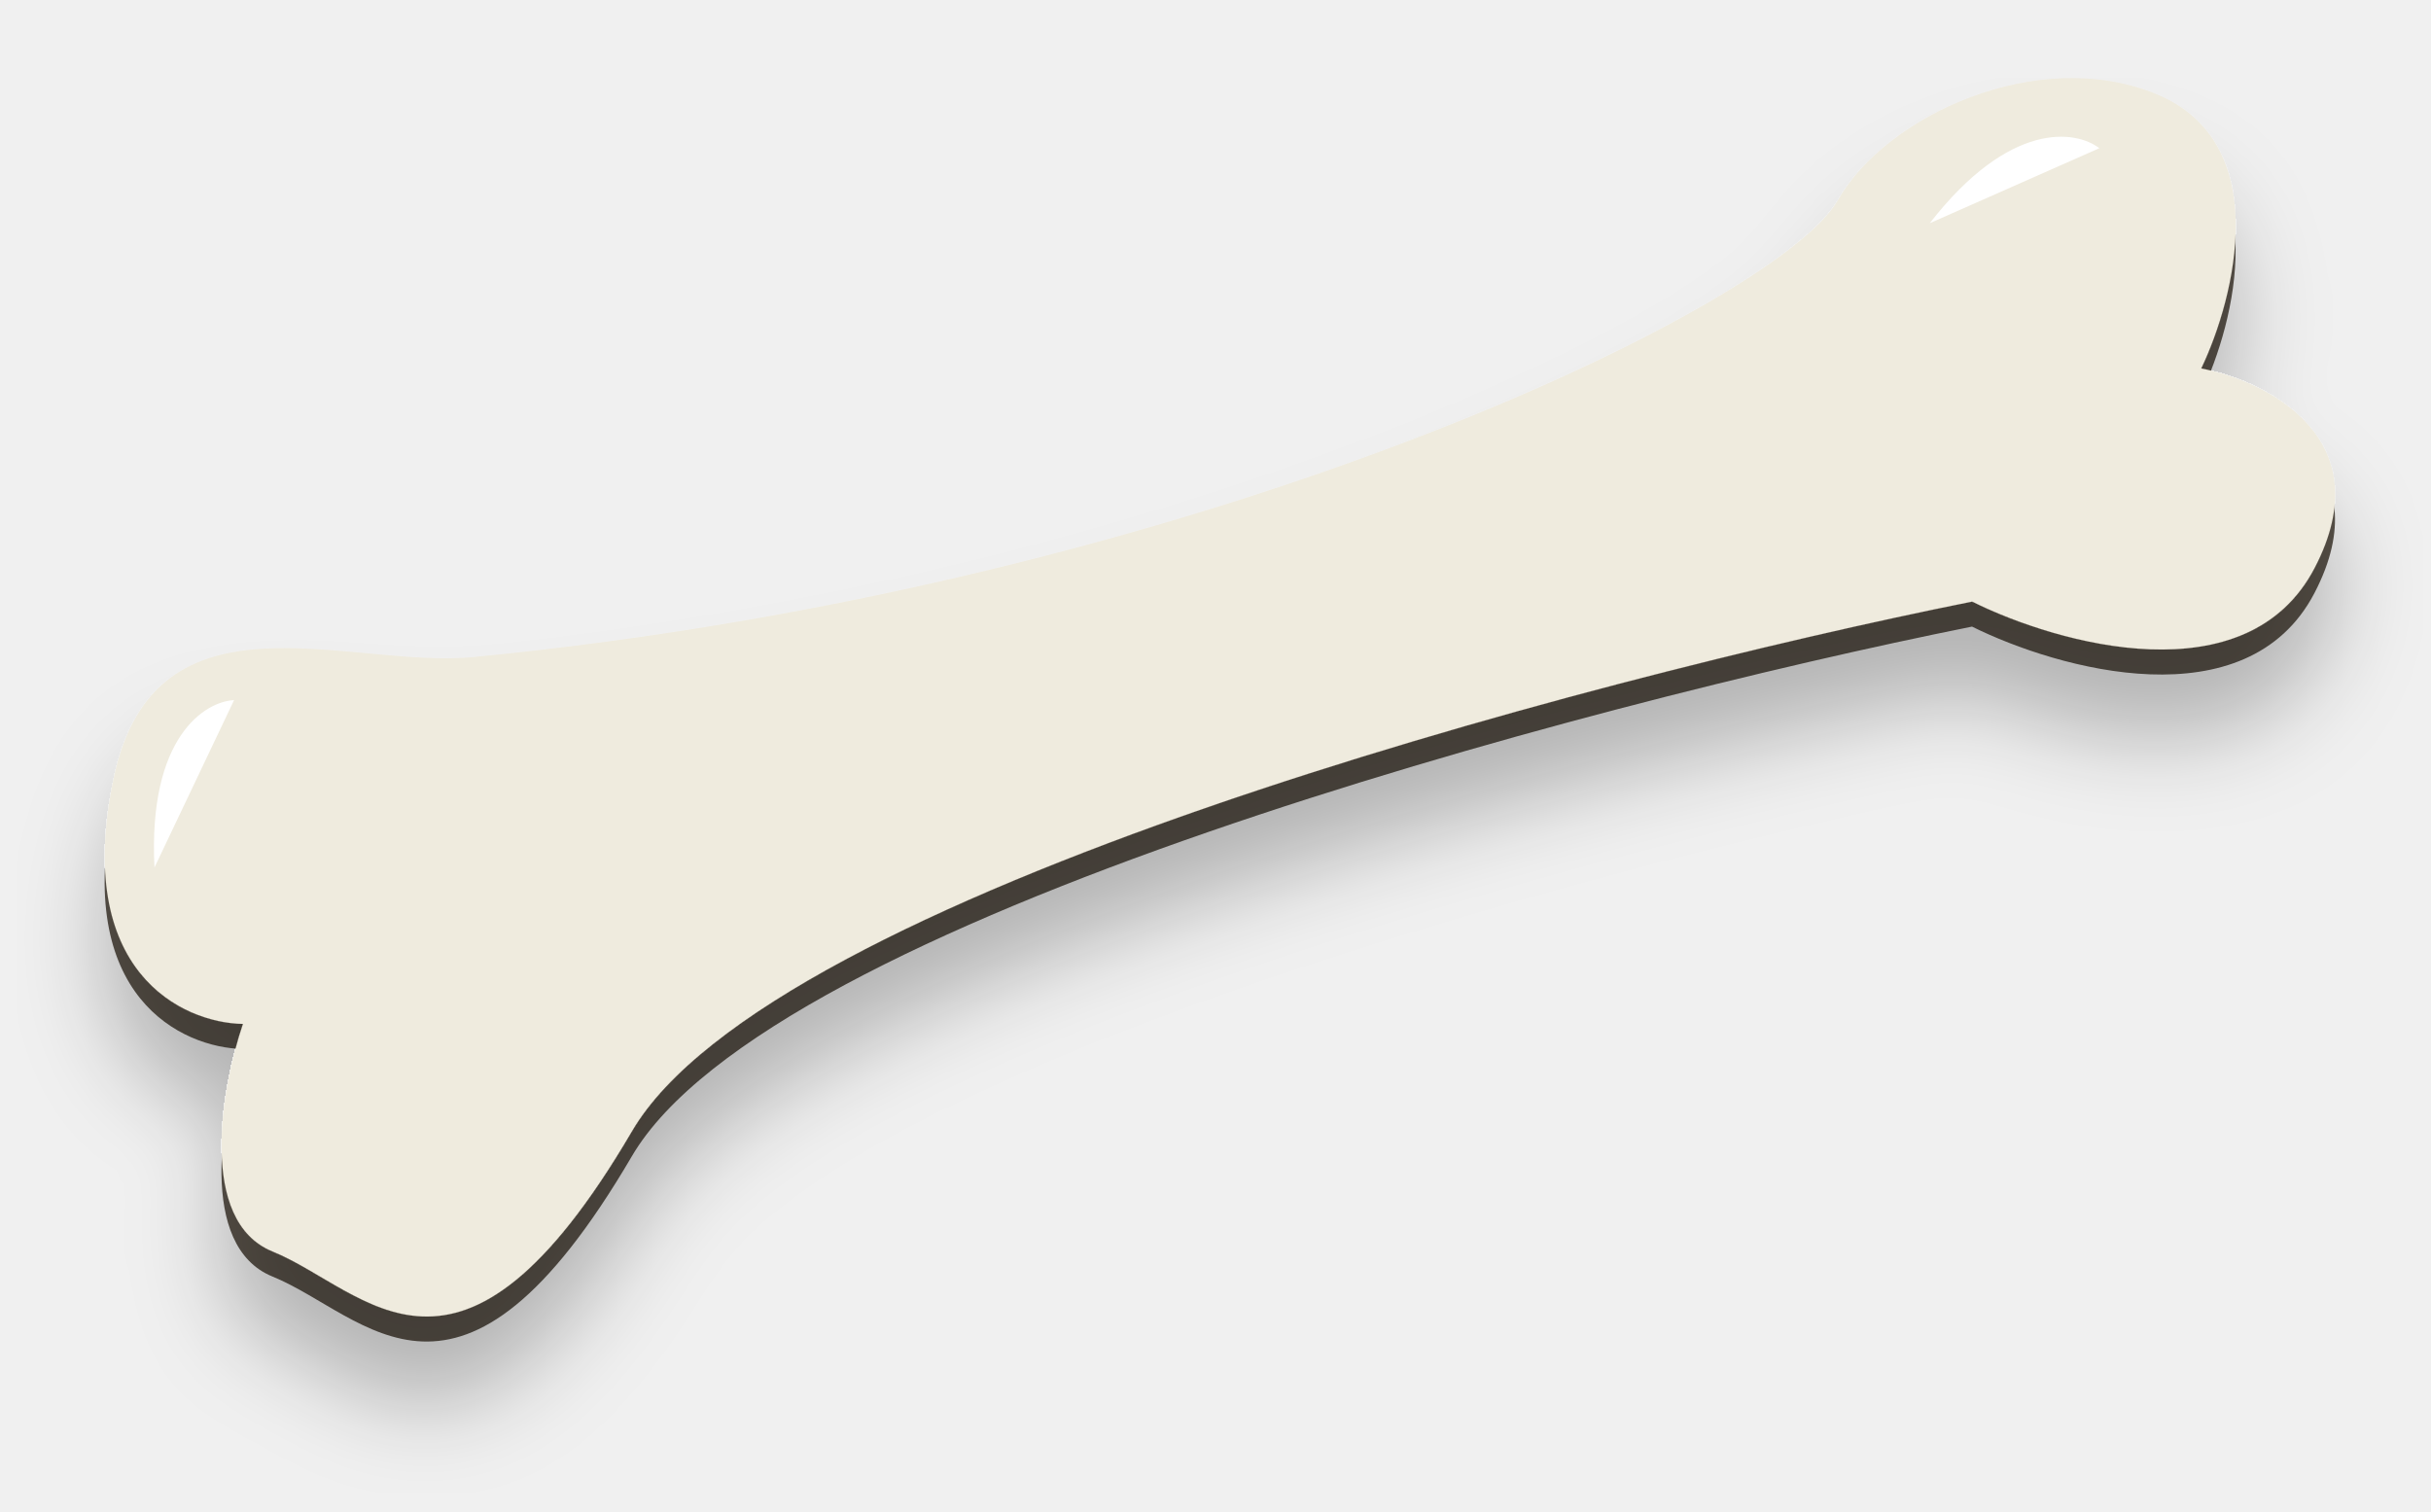
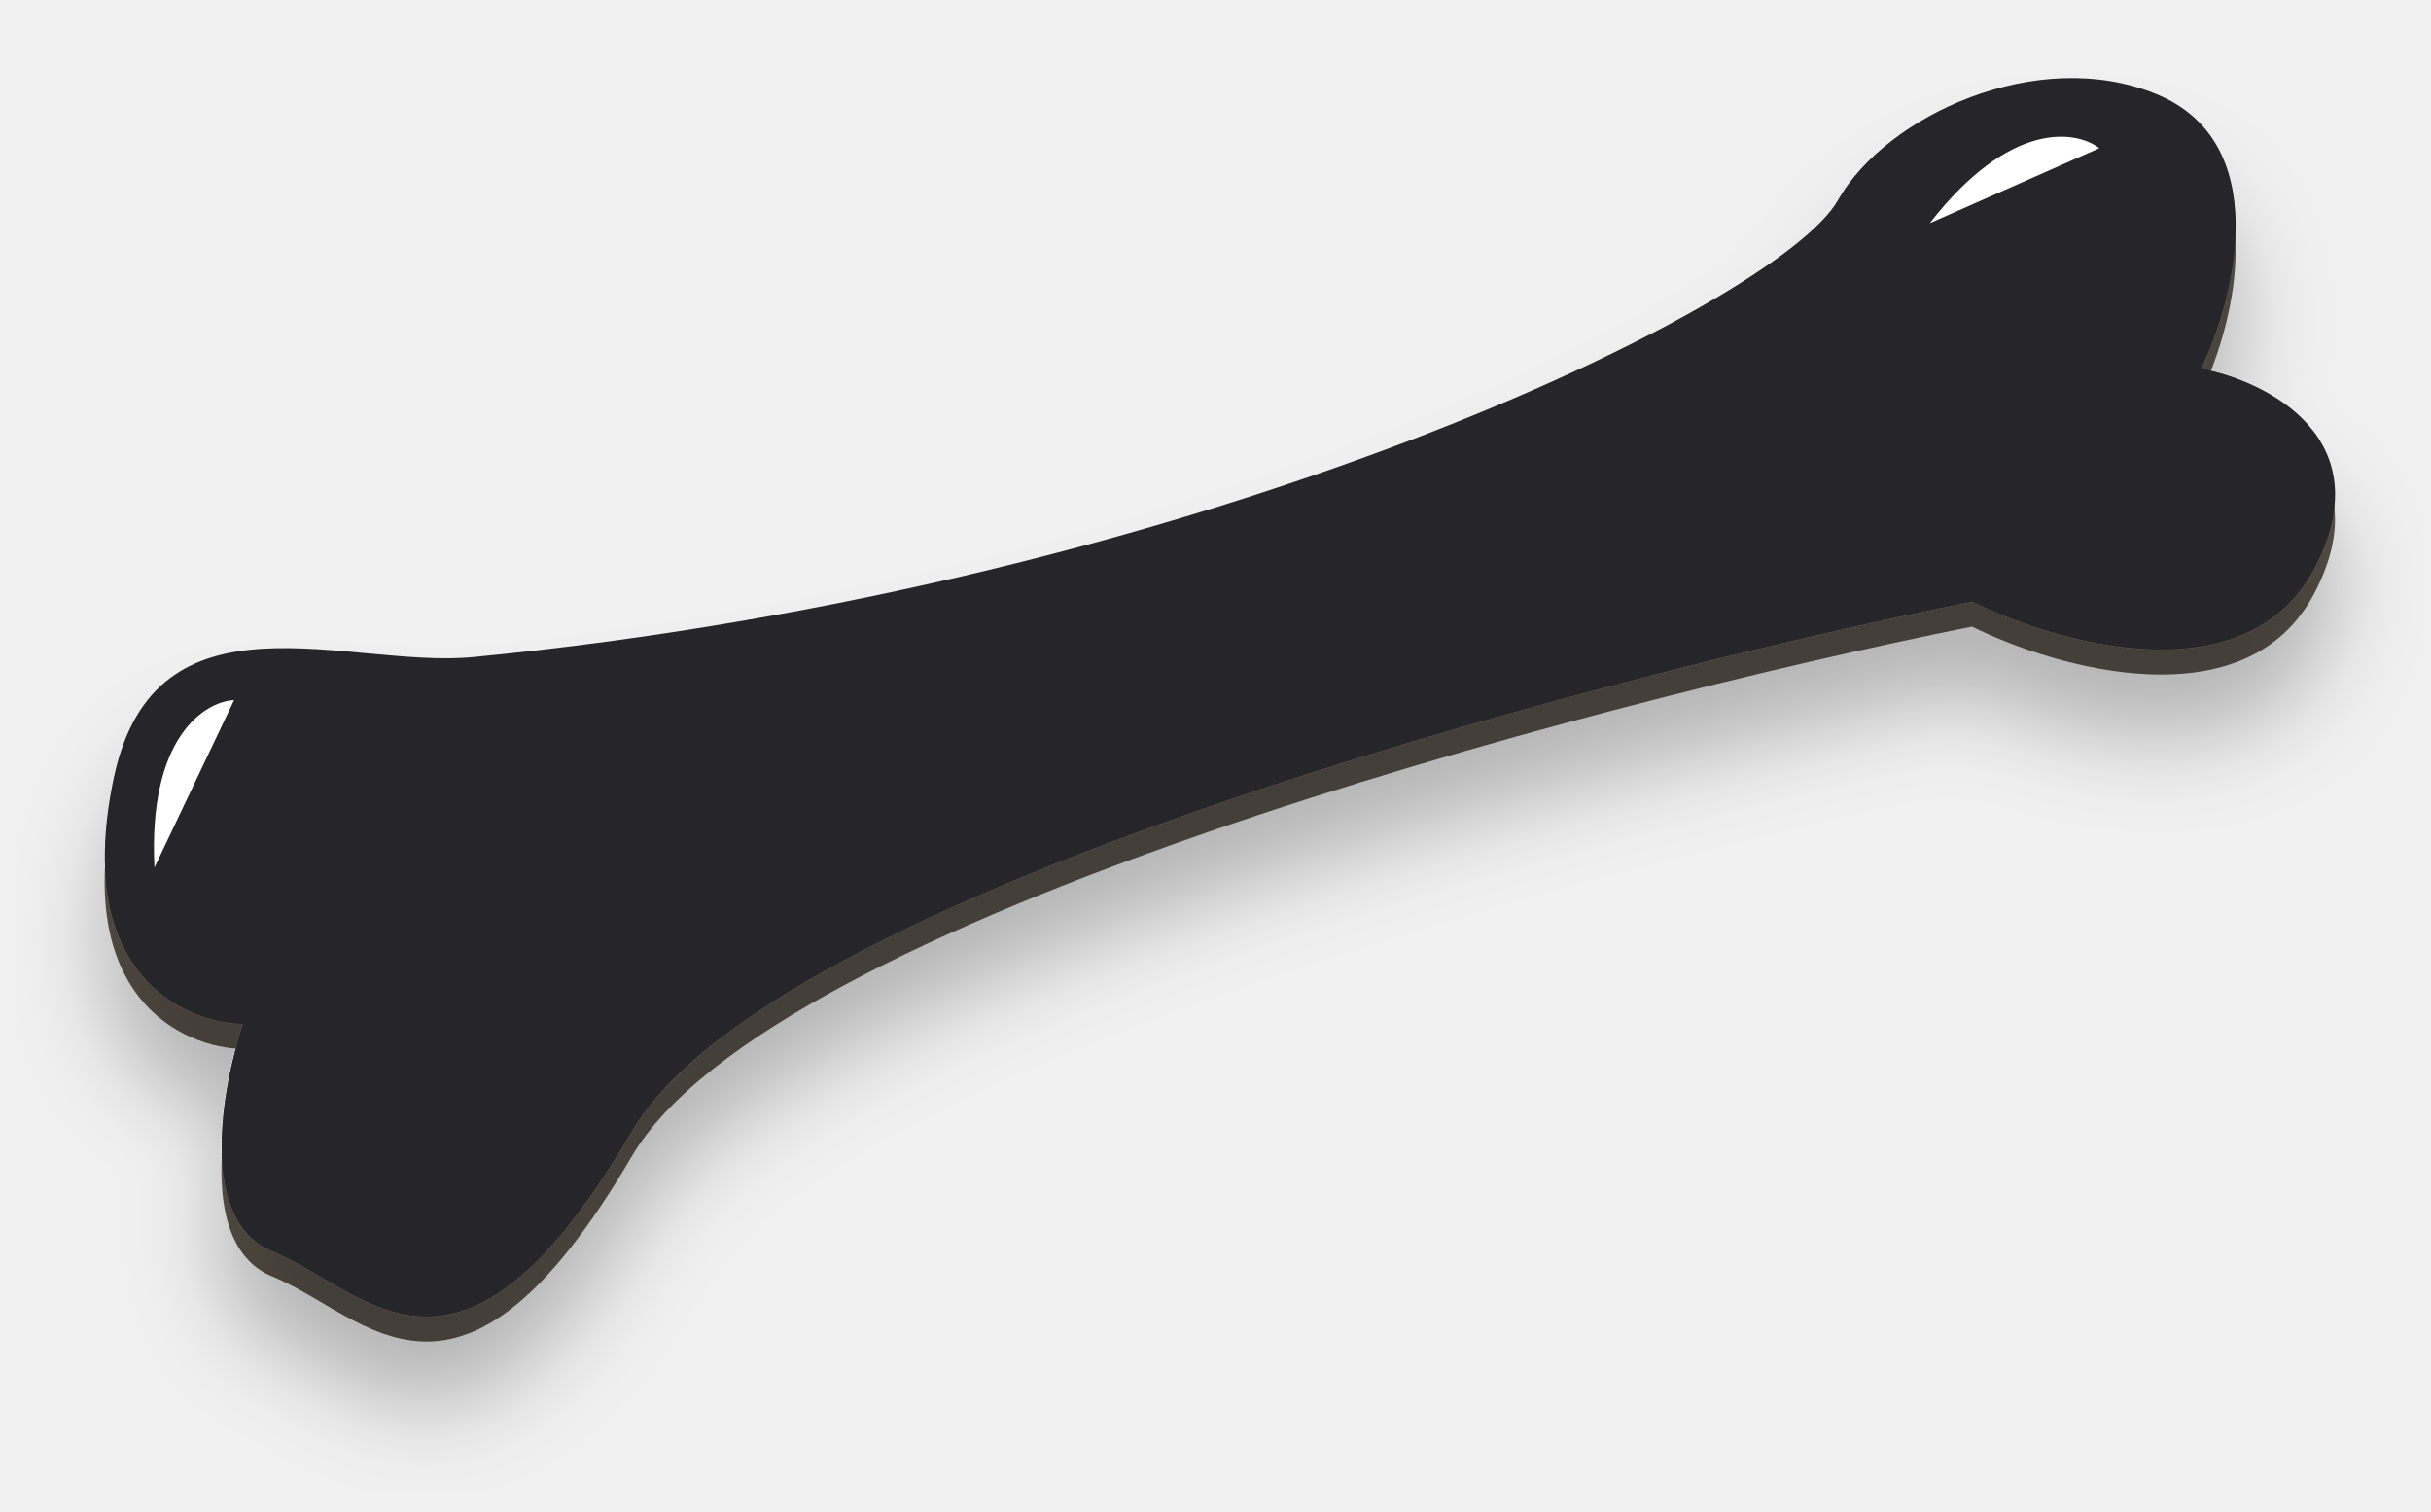
<svg xmlns="http://www.w3.org/2000/svg" width="111" height="69" viewBox="0 0 111 69" fill="none">
  <path d="M11.09 47.899C8.334 47.85 3.297 45.529 5.194 36.639C28.76 32.313 80.399 20.014 98.431 5.43C103.832 7.634 102.062 14.709 100.502 17.97C103.513 18.546 108.763 21.175 105.678 27.081C102.593 32.987 93.97 30.562 90.043 28.612C72.28 32.178 35.173 42.006 28.851 52.797C20.947 66.286 16.727 60.032 12.441 58.29C9.013 56.896 10.112 50.782 11.09 47.899Z" fill="#595249" />
  <g filter="url(#filter0_d_427_8)">
-     <path d="M5.2 35.496C7.097 26.606 15.913 30.555 21.609 30.003C54.949 26.773 81.204 13.932 83.916 9.147C86.112 5.274 93.036 2.083 98.437 4.287C103.837 6.491 102.067 13.565 100.507 16.826C103.518 17.403 108.769 20.032 105.684 25.937C102.598 31.843 93.975 29.419 90.049 27.469C72.286 31.034 35.179 40.862 28.856 51.654C20.952 65.143 16.732 58.889 12.447 57.146C9.019 55.752 10.117 49.638 11.095 46.755C8.34 46.706 3.303 44.385 5.2 35.496Z" fill="#EFEBDE" />
+     <path d="M5.2 35.496C7.097 26.606 15.913 30.555 21.609 30.003C54.949 26.773 81.204 13.932 83.916 9.147C86.112 5.274 93.036 2.083 98.437 4.287C103.837 6.491 102.067 13.565 100.507 16.826C103.518 17.403 108.769 20.032 105.684 25.937C102.598 31.843 93.975 29.419 90.049 27.469C72.286 31.034 35.179 40.862 28.856 51.654C20.952 65.143 16.732 58.889 12.447 57.146C9.019 55.752 10.117 49.638 11.095 46.755C8.34 46.706 3.303 44.385 5.2 35.496Z" fill="#262529" />
  </g>
  <path d="M10.688 31.969C9.352 32.035 6.754 33.657 7.053 39.612L10.688 31.969Z" fill="white" />
  <path d="M95.855 6.768C94.798 5.947 91.771 5.482 88.114 10.192L95.855 6.768Z" fill="white" />
  <defs>
    <filter id="filter0_d_427_8" x="0.783" y="3.565" width="109.84" height="64.55" filterUnits="userSpaceOnUse" color-interpolation-filters="sRGB">
      <feFlood flood-opacity="0" result="BackgroundImageFix" />
      <feColorMatrix in="SourceAlpha" type="matrix" values="0 0 0 0 0 0 0 0 0 0 0 0 0 0 0 0 0 0 127 0" result="hardAlpha" />
      <feOffset dy="4" />
      <feGaussianBlur stdDeviation="2" />
      <feComposite in2="hardAlpha" operator="out" />
      <feColorMatrix type="matrix" values="0 0 0 0 0 0 0 0 0 0 0 0 0 0 0 0 0 0 0.25 0" />
      <feBlend mode="normal" in2="BackgroundImageFix" result="effect1_dropShadow_427_8" />
      <feBlend mode="normal" in="SourceGraphic" in2="effect1_dropShadow_427_8" result="shape" />
    </filter>
  </defs>
</svg>
